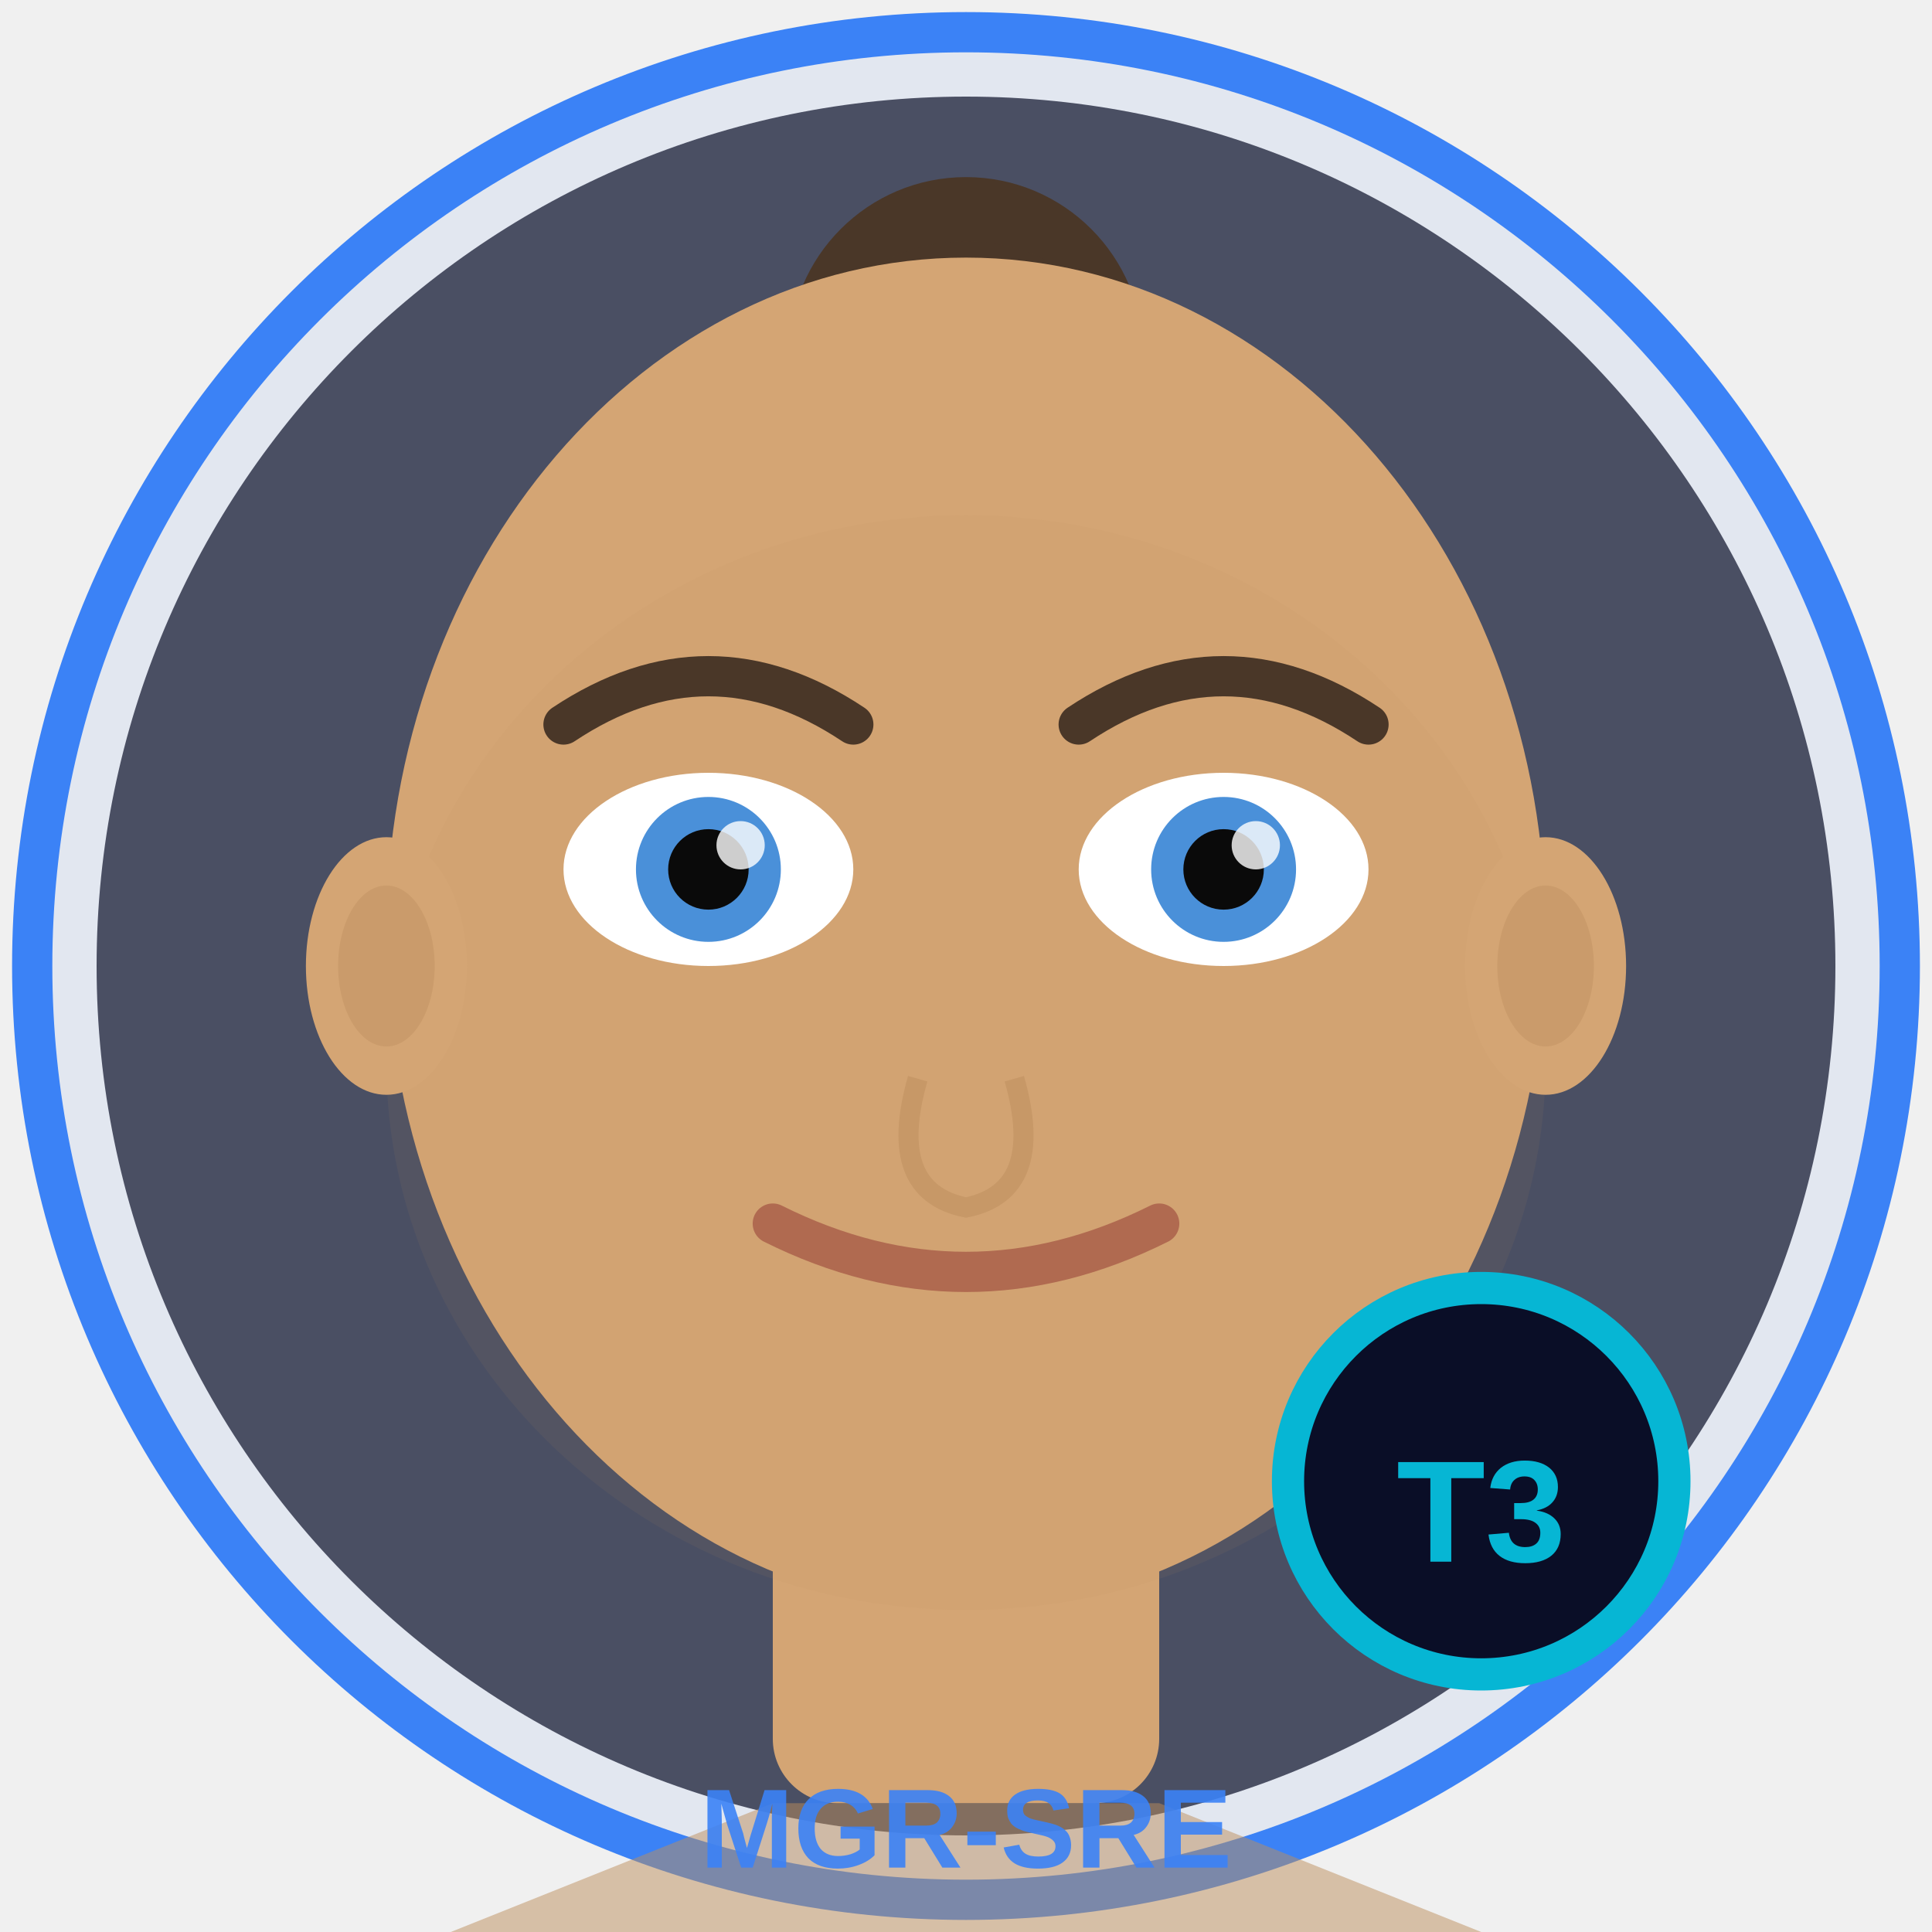
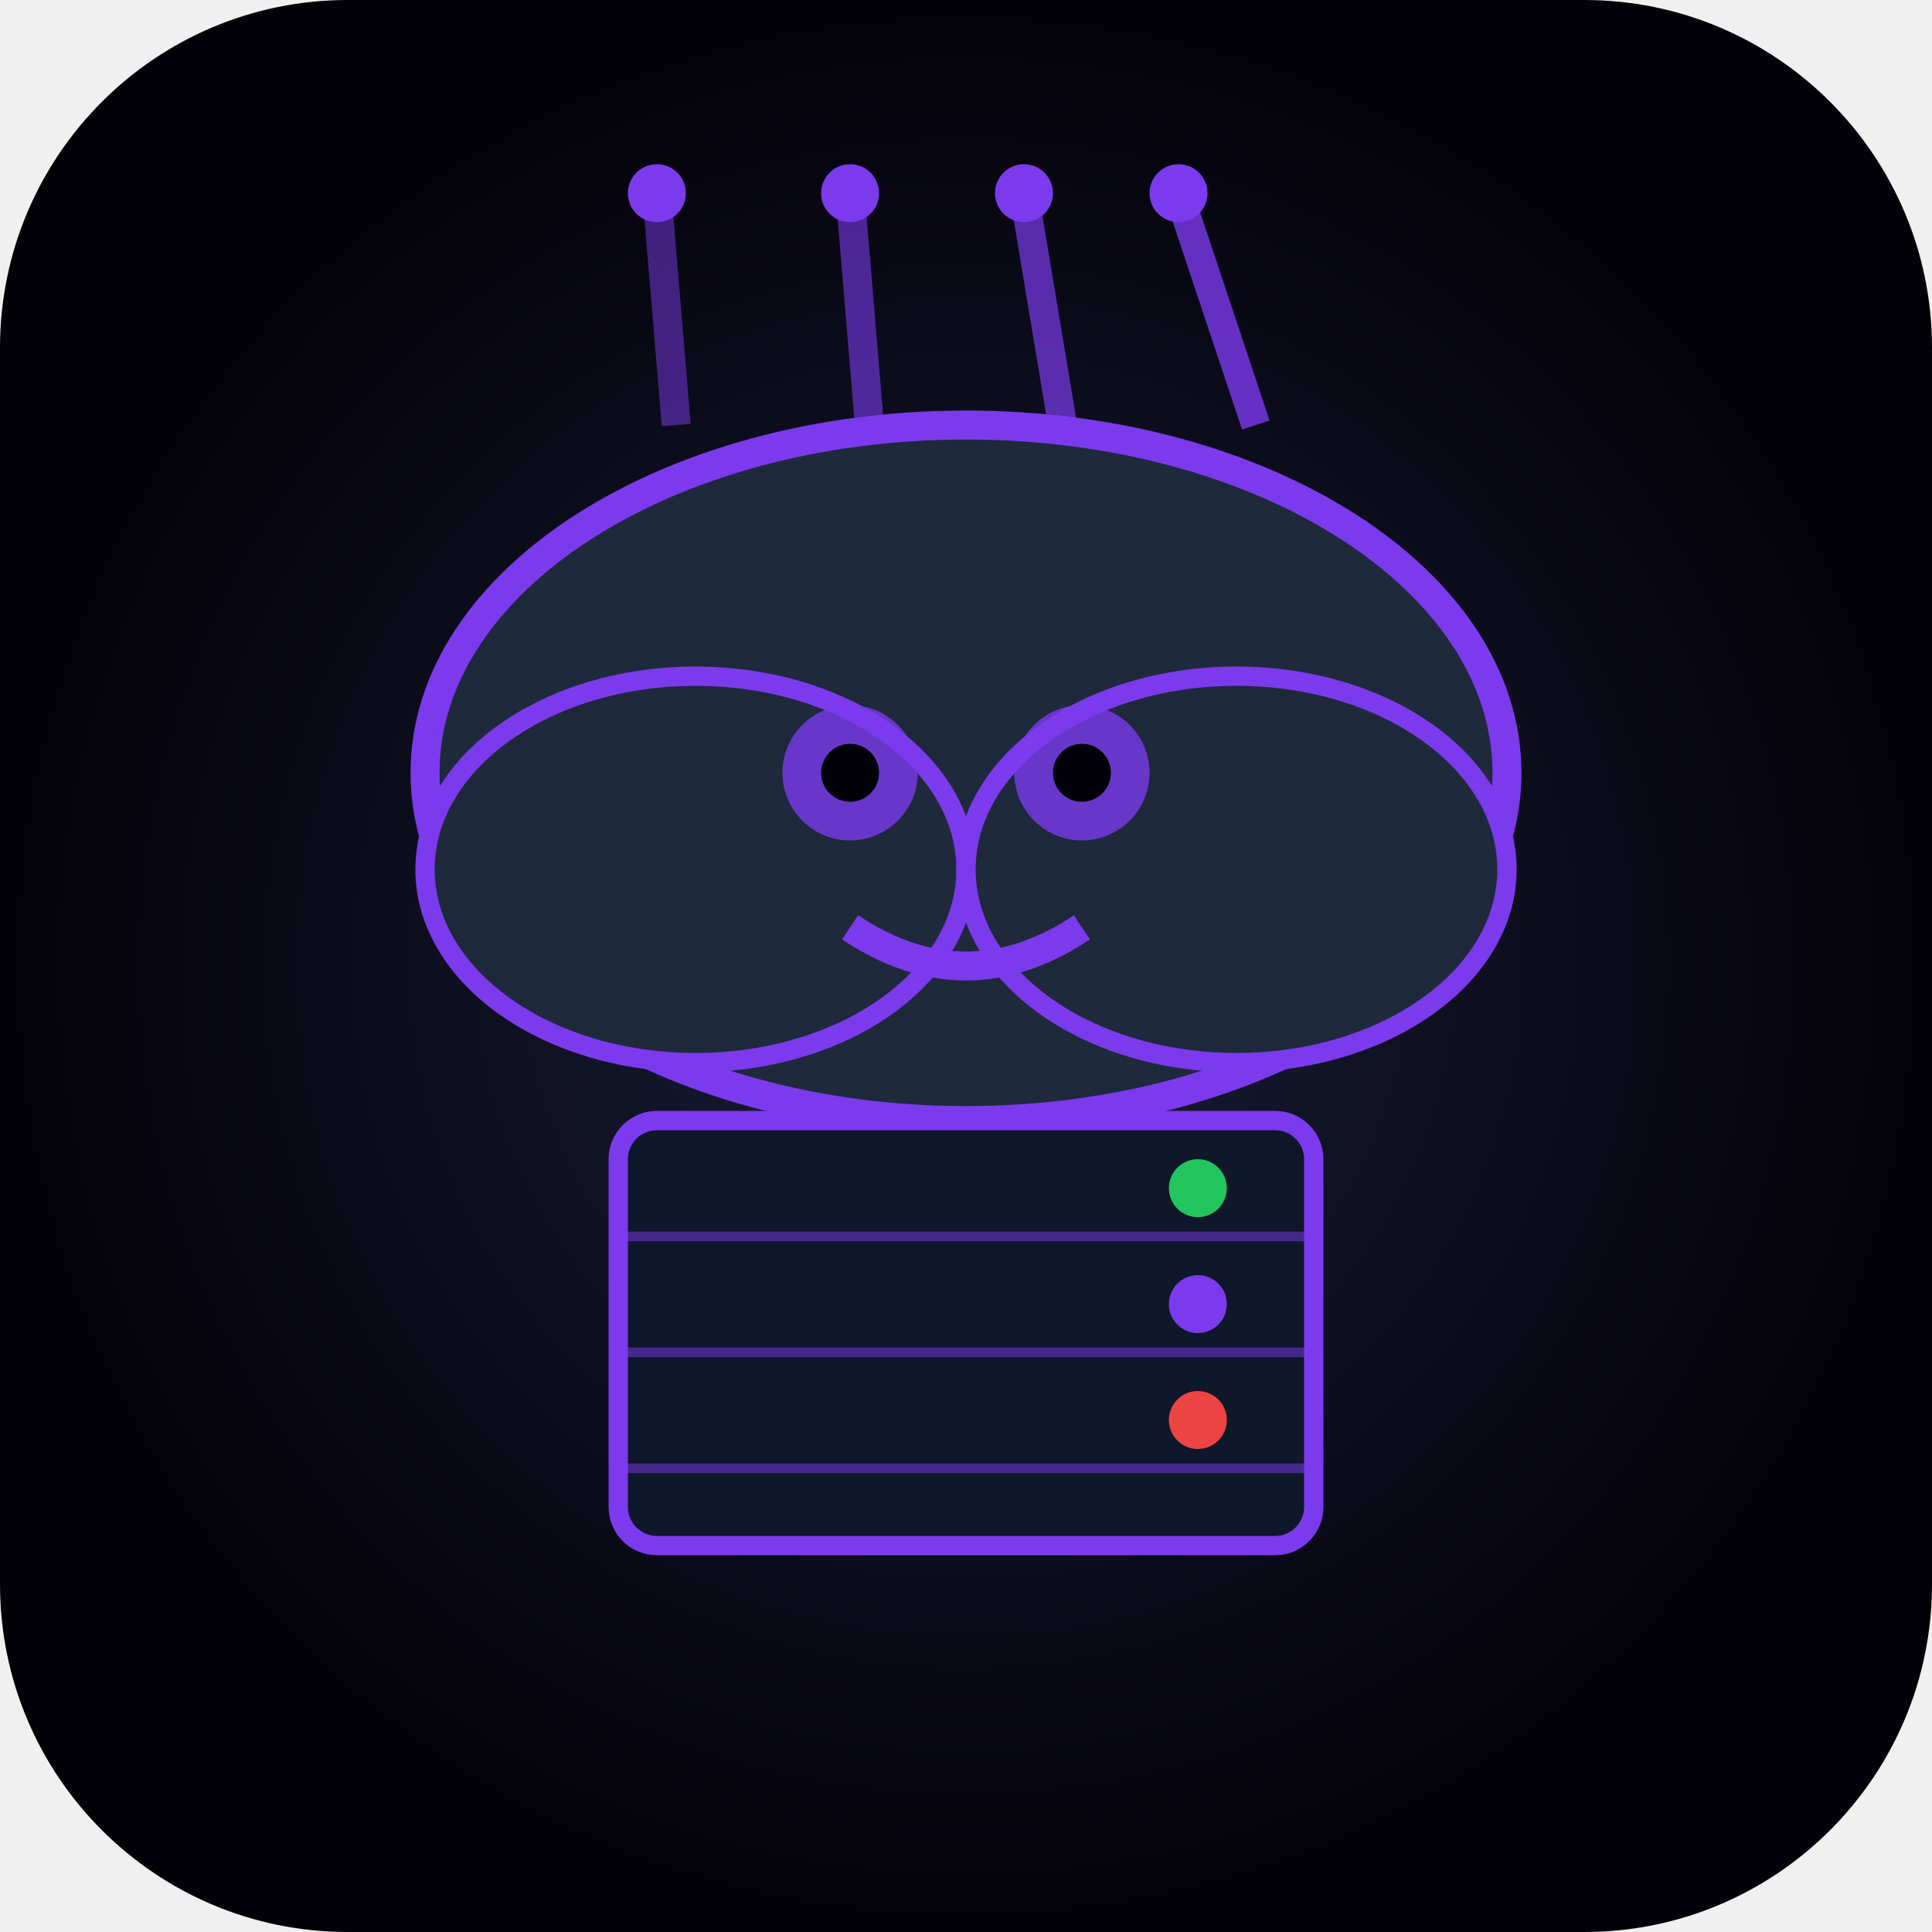
- <svg xmlns="http://www.w3.org/2000/svg" viewBox="0 0 120 120" width="120" height="120" role="img">
-   <circle cx="60" cy="60" r="58" fill="#3B82F6" opacity="0.08" />
-   <circle cx="60" cy="60" r="58" fill="none" stroke="#3B82F6" stroke-width="2.5" />
-   <circle cx="60" cy="60" r="54" fill="#0A0E27" opacity="0.7" />
-   <rect x="48" y="90" width="24" height="22" rx="4" fill="#D4A574" />
-   <rect x="48" y="90" width="24" height="4" rx="0" fill="#BC8D5C" opacity="0.4" />
-   <path d="M28,120 Q28,120 48,112 L72,112 Q92,120 92,120" fill="#BC8D5C" opacity="0.5" />
-   <ellipse cx="60" cy="50" rx="34" ry="20" fill="#4A3728" />
-   <path d="M26,70 Q60,24 94,70" fill="#4A3728" />
-   <circle cx="60" cy="22" r="11" fill="#4A3728" />
-   <ellipse cx="60" cy="22" rx="9" ry="7" fill="#4A3728" opacity="0.7" />
-   <ellipse cx="60" cy="58" rx="36" ry="42" fill="#D4A574" />
-   <ellipse cx="60" cy="66" rx="36" ry="34" fill="#BC8D5C" opacity="0.08" />
-   <ellipse cx="24" cy="60" rx="5" ry="8" fill="#D4A574" />
-   <ellipse cx="24" cy="60" rx="3" ry="5" fill="#BC8D5C" opacity="0.4" />
-   <ellipse cx="96" cy="60" rx="5" ry="8" fill="#D4A574" />
-   <ellipse cx="96" cy="60" rx="3" ry="5" fill="#BC8D5C" opacity="0.4" />
-   <path d="M35,45 Q44,39 53,45" fill="none" stroke="#4A3728" stroke-width="2.5" stroke-linecap="round" />
-   <path d="M67,45 Q76,39 85,45" fill="none" stroke="#4A3728" stroke-width="2.5" stroke-linecap="round" />
-   <ellipse cx="44" cy="54" rx="9" ry="6" fill="white" />
-   <circle cx="44" cy="54" r="4.5" fill="#4A90D9" />
-   <circle cx="44" cy="54" r="2.5" fill="#0A0A0A" />
-   <circle cx="46" cy="52.5" r="1.5" fill="white" opacity="0.8" />
-   <ellipse cx="76" cy="54" rx="9" ry="6" fill="white" />
-   <circle cx="76" cy="54" r="4.5" fill="#4A90D9" />
-   <circle cx="76" cy="54" r="2.5" fill="#0A0A0A" />
-   <circle cx="78" cy="52.5" r="1.5" fill="white" opacity="0.8" />
-   <path d="M57,67 Q55,74 60,75 Q65,74 63,67" fill="none" stroke="#BC8D5C" stroke-width="1.25" opacity="0.5" />
-   <path d="M48,76 Q60,82 72,76" fill="none" stroke="#B06A50" stroke-width="2.5" stroke-linecap="round" />
-   <circle cx="92" cy="92" r="12" fill="#0A0E27" stroke="#06B6D4" stroke-width="2" />
-   <text x="92" y="97" font-family="'Arial Black',Arial,sans-serif" font-size="9" font-weight="900" fill="#06B6D4" text-anchor="middle">T3</text>
-   <text x="60" y="116" font-family="'Arial',sans-serif" font-size="7" font-weight="600" fill="#3B82F6" text-anchor="middle" opacity="0.9">MGR-SRE</text>
+ <svg xmlns="http://www.w3.org/2000/svg" viewBox="0 0 100 100" width="200" height="200">
+   <defs>
+     <radialGradient id="bg" cx="50%" cy="50%" r="50%">
+       <stop offset="0%" stop-color="#1a1f3a" />
+       <stop offset="100%" stop-color="#030108" />
+     </radialGradient>
+   </defs>
+   <rect width="100" height="100" rx="18" fill="url(#bg)" />
+   <line x1="35" y1="22" x2="34" y2="10" stroke="#7C3AED" stroke-width="1.5" opacity="0.5" />
+   <circle cx="34" cy="10" r="1.5" fill="#7C3AED" />
+   <line x1="45" y1="22" x2="44" y2="10" stroke="#7C3AED" stroke-width="1.5" opacity="0.6" />
+   <circle cx="44" cy="10" r="1.5" fill="#7C3AED" />
+   <line x1="55" y1="22" x2="53" y2="10" stroke="#7C3AED" stroke-width="1.5" opacity="0.7" />
+   <circle cx="53" cy="10" r="1.5" fill="#7C3AED" />
+   <line x1="65" y1="22" x2="61" y2="10" stroke="#7C3AED" stroke-width="1.5" opacity="0.8" />
+   <circle cx="61" cy="10" r="1.5" fill="#7C3AED" />
+   <ellipse cx="50" cy="40" rx="28" ry="18" fill="#1E293B" stroke="#7C3AED" stroke-width="1.5" />
+   <ellipse cx="36" cy="45" rx="14" ry="10" fill="#1E293B" stroke="#7C3AED" stroke-width="1" />
+   <ellipse cx="64" cy="45" rx="14" ry="10" fill="#1E293B" stroke="#7C3AED" stroke-width="1" />
+   <circle cx="44" cy="40" r="3.5" fill="#7C3AED" opacity="0.8" />
+   <circle cx="56" cy="40" r="3.5" fill="#7C3AED" opacity="0.8" />
+   <circle cx="44" cy="40" r="1.5" fill="#030108" />
+   <circle cx="56" cy="40" r="1.5" fill="#030108" />
+   <path d="M44,48 Q50,52 56,48" stroke="#7C3AED" stroke-width="1.5" fill="none" />
+   <rect x="32" y="58" width="36" height="22" rx="2" fill="#0F172A" stroke="#7C3AED" stroke-width="1" />
+   <line x1="32" y1="64" x2="68" y2="64" stroke="#7C3AED" stroke-width="0.5" opacity="0.5" />
+   <line x1="32" y1="70" x2="68" y2="70" stroke="#7C3AED" stroke-width="0.5" opacity="0.5" />
+   <line x1="32" y1="76" x2="68" y2="76" stroke="#7C3AED" stroke-width="0.5" opacity="0.5" />
+   <circle cx="62" cy="61.5" r="1.5" fill="#22C55E" />
+   <circle cx="62" cy="67.5" r="1.5" fill="#7C3AED" />
+   <circle cx="62" cy="73.5" r="1.5" fill="#EF4444" />
</svg>
